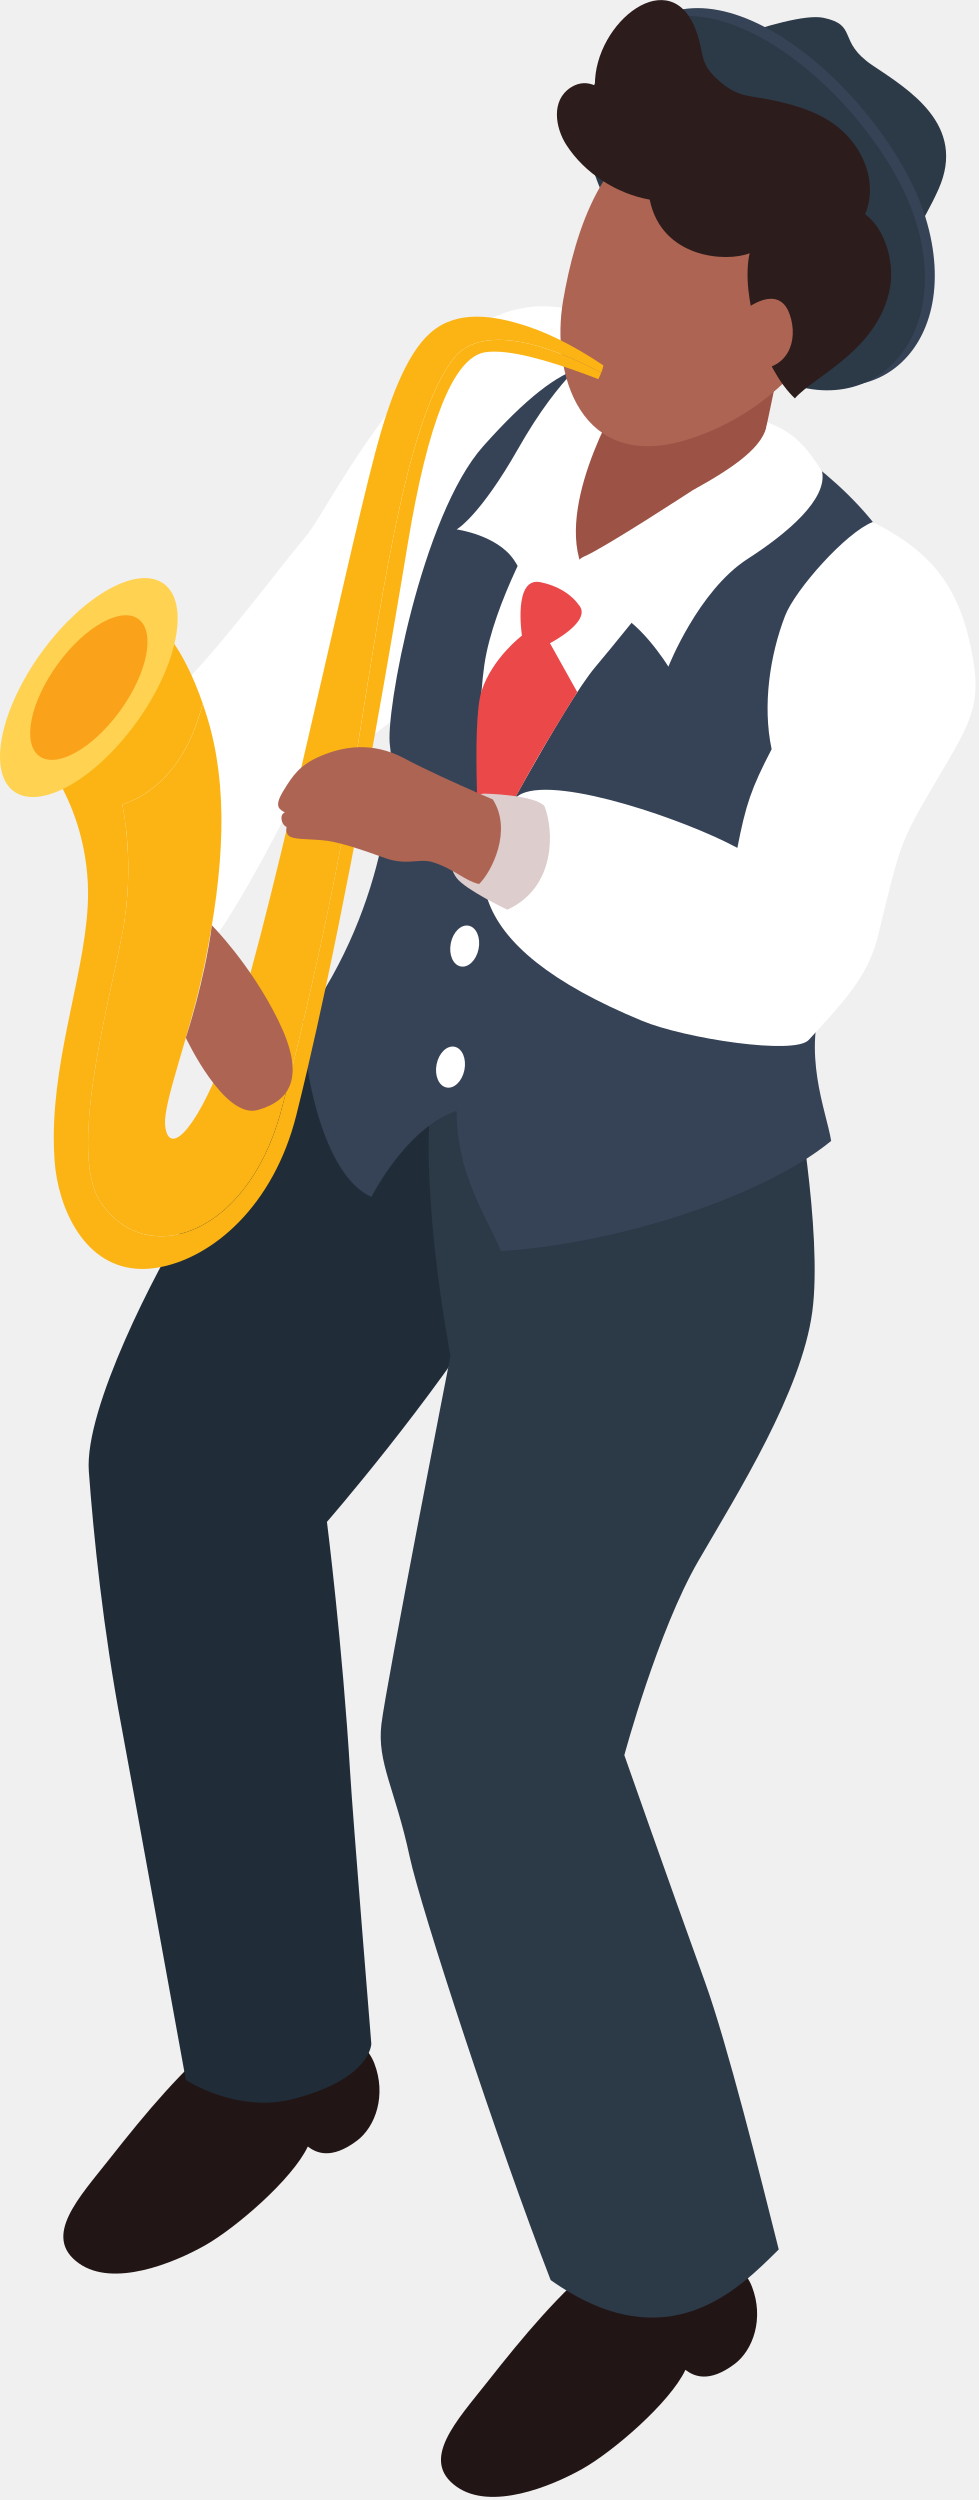
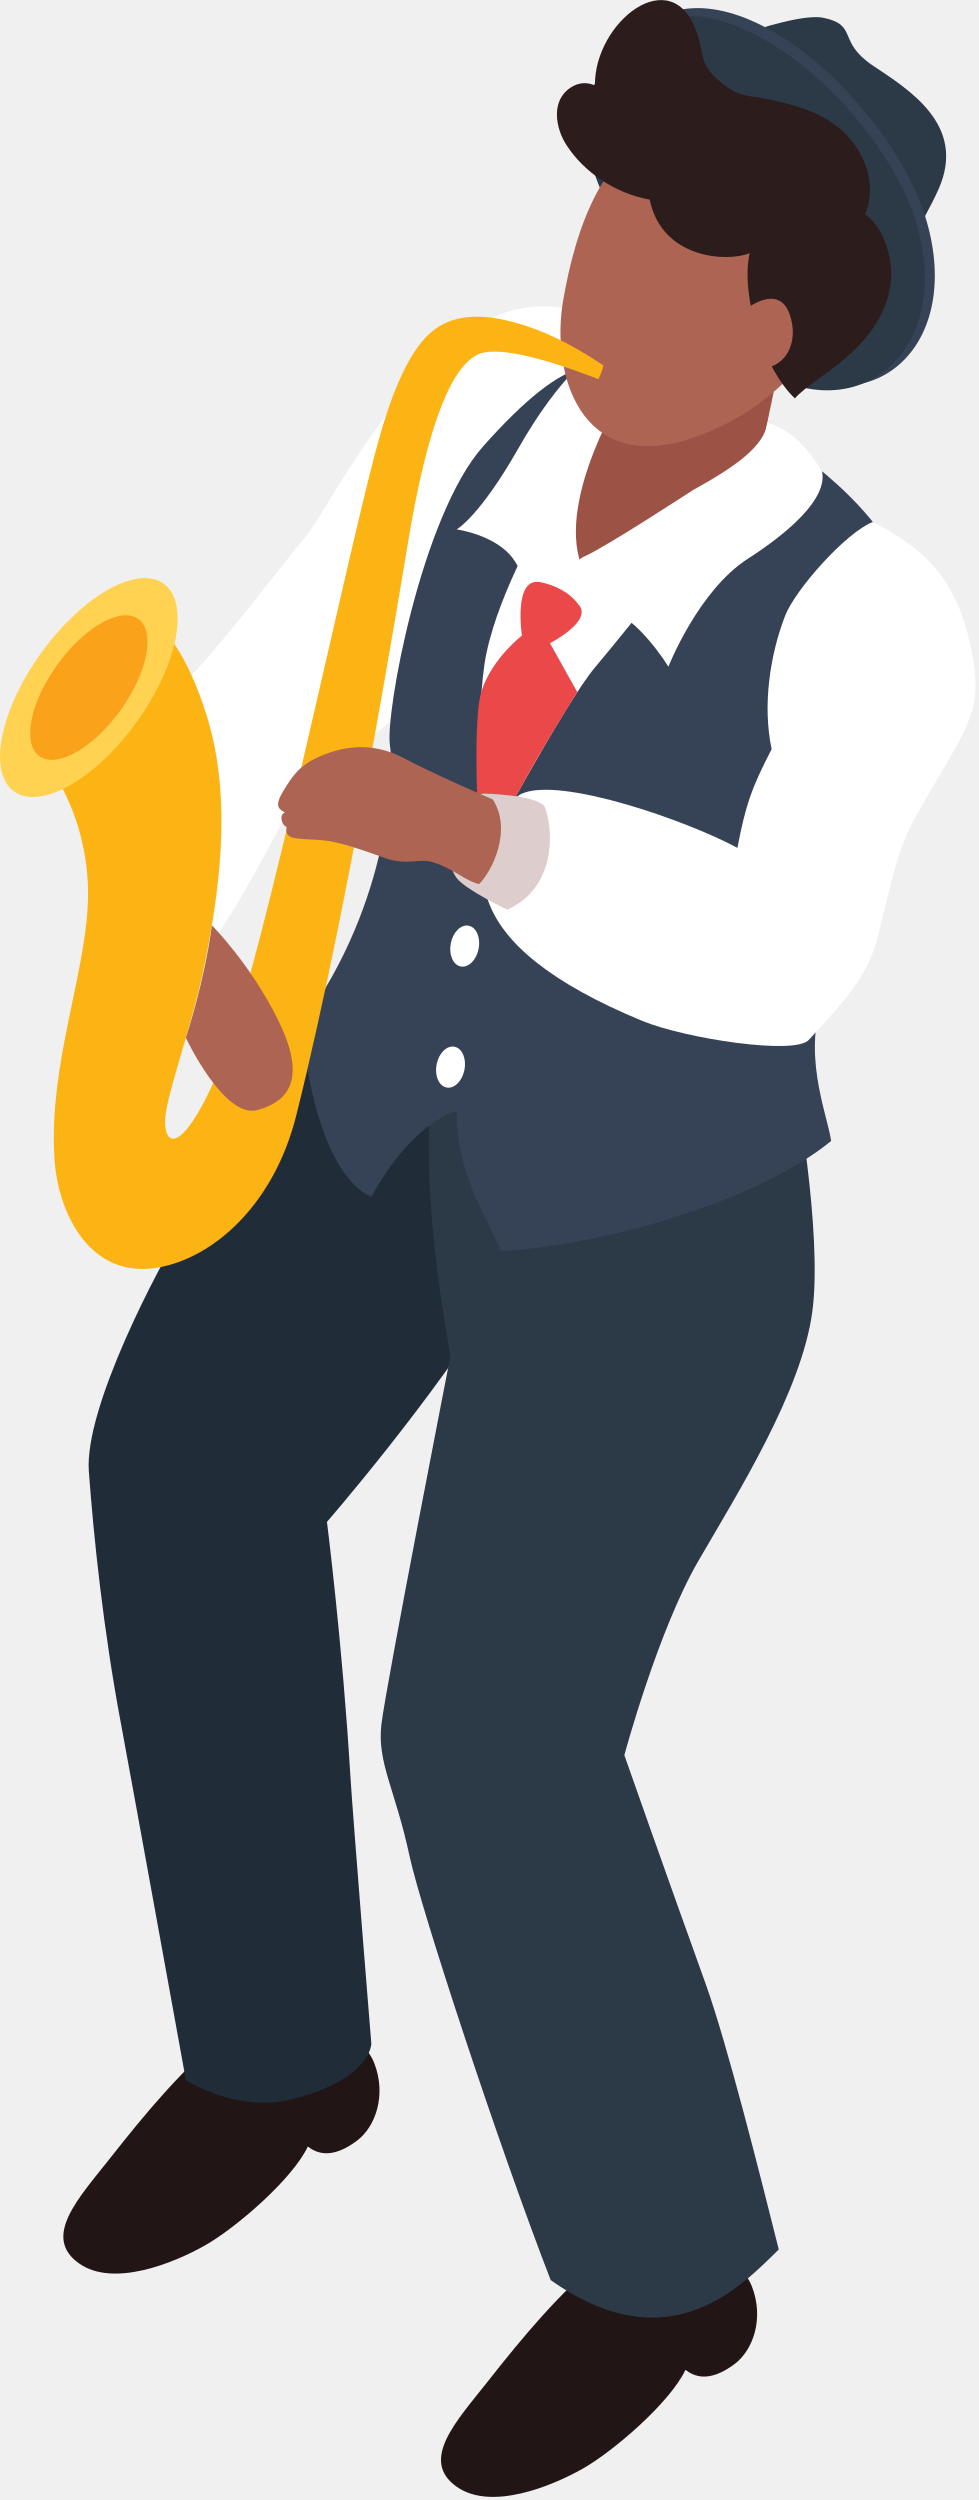
<svg xmlns="http://www.w3.org/2000/svg" width="100%" height="100%" viewBox="0 0 63 161" version="1.1" xmlnsXlink="http://www.w3.org/1999/xlink" xmlSpace="preserve" xmlnsSerif="http://www.serif.com/" style="fill-rule:evenodd;clip-rule:evenodd;stroke-linejoin:round;stroke-miterlimit:2;">
-   <g transform="matrix(1,0,0,1,-541.66,-1640.2)">
-     <g transform="matrix(2.09566,0,0,1.25031,-620.101,760.627)">
+   <g transform="matrix(2.09566,0,0,1.25031,-1161.76,-879.573)">
+     <g>
      <g transform="matrix(-0.472116,0,0,0.810176,662.524,599.694)">
        <path d="M180.15,273.479C181.627,269.754 189.826,271.16 189.775,271.529C192.744,273.95 194.979,276.578 197.366,279.536C199.359,282.007 201.811,284.514 199.371,286.202C197.148,287.74 193.242,286.201 191.17,285.058C189.187,283.963 185.488,280.862 184.478,278.772C183.931,279.181 182.95,279.628 181.277,278.399C180.066,277.51 179.35,275.497 180.15,273.479Z" style="fill:rgb(34,21,21);fill-rule:nonzero;" />
      </g>
      <g transform="matrix(-0.472116,0,0,0.810176,662.524,599.694)">
        <path d="M204.731,259.281C206.208,255.557 214.406,256.964 214.355,257.332C217.324,259.753 219.56,262.381 221.946,265.339C223.939,267.81 226.392,270.317 223.951,272.005C221.729,273.543 217.823,272.004 215.751,270.86C213.768,269.766 210.068,266.665 209.058,264.575C208.511,264.983 207.53,265.431 205.858,264.202C204.646,263.313 203.93,261.301 204.731,259.281Z" style="fill:rgb(34,21,21);fill-rule:nonzero;" />
      </g>
      <g transform="matrix(-0.472116,0,0,0.810176,662.524,599.694)">
        <path d="M204.925,189.236C204.925,189.236 215.164,202.954 216.997,205.826C218.83,208.697 223.614,217.611 223.312,221.647C223.009,225.682 222.385,231.689 221.189,237.861C220.744,240.164 216.997,260.339 216.997,260.339C216.997,260.339 213.692,262.474 210.044,261.559C204.925,260.275 204.925,258.038 204.925,258.038C204.925,258.038 206.135,243.525 206.297,240.887C206.805,232.634 207.813,224.862 207.813,224.862C207.813,224.862 201.029,217.246 196.534,210.149C192.038,203.053 189.269,192.791 189.269,192.791L204.925,189.236Z" style="fill:rgb(32,45,57);fill-rule:nonzero;" />
      </g>
      <g transform="matrix(-0.472116,0,0,0.810176,662.524,599.694)">
        <path d="M204.267,237.722C203.97,235.269 199.77,214.291 199.77,214.291C199.77,214.291 202.232,201.978 200.674,195.763C199.115,189.549 177.408,196.604 177.408,196.604C177.408,196.604 175.52,206.448 176.223,211.512C176.925,216.576 181.042,222.974 183.636,227.34C186.279,231.788 188.456,239.693 188.456,239.693C188.456,239.693 185.588,247.668 183.201,254.129C181.75,258.056 179.613,266.414 178.405,271.118C180.905,273.522 185.588,278.369 193.251,273.064C196.698,264.364 201.717,249.393 202.429,246.142C203.368,241.849 204.564,240.175 204.267,237.722Z" style="fill:rgb(44,57,71);fill-rule:nonzero;" />
      </g>
      <g transform="matrix(-0.472116,0,0,0.810176,662.524,599.694)">
        <path d="M188.456,149.715C188.456,149.715 193.763,144.204 200.713,150.877C205.323,155.304 208.163,161.094 209.249,162.287C210.333,163.48 215.747,170.565 217.939,172.279C220.132,173.994 222.265,185.977 221.031,186.892C220.833,187.039 217.569,189.661 216.747,189.444C215.453,189.102 211.601,182.252 209.249,177.472C206.589,176.681 200.324,171.523 196.819,167.785C190.853,161.422 188.456,149.715 188.456,149.715Z" style="fill:white;fill-rule:nonzero;" />
      </g>
      <g transform="matrix(-0.472116,0,0,0.810176,662.524,599.694)">
        <path d="M186.883,151.981C189.939,150.929 191.925,150.215 197.639,156.474C201.656,160.874 204.042,173.49 203.711,175.513C203.449,177.112 203.676,185.392 209.355,193.068C209.355,195.993 208.083,202.82 204.925,204.196C203.819,202.228 201.871,199.562 199.371,198.726C199.371,202.705 197.567,205.186 196.485,207.647C189.237,207.208 179.597,204.329 174.993,200.643C175.305,198.736 176.943,195.043 175.404,191.155C172.748,184.449 170.444,180.144 169.043,172.839C166.812,161.199 180.098,154.317 186.883,151.981Z" style="fill:rgb(54,67,87);fill-rule:nonzero;" />
      </g>
      <g transform="matrix(-0.472116,0,0,0.810176,662.524,599.694)">
        <path d="M188.499,150.647C188.499,150.647 189.499,152.522 191.89,158.151C192.087,160.192 194.204,162.862 192.845,167.109C191.187,165.582 187.196,164.424 185.018,162.862C180.662,159.739 179.677,157.422 179.677,157.422L177.879,149.032L188.499,150.647Z" style="fill:rgb(156,83,70);fill-rule:nonzero;" />
      </g>
      <g transform="matrix(-0.472116,0,0,0.810176,662.524,599.694)">
        <path d="M186.089,132.227C186.089,132.227 177.769,128.772 175.493,129.24C173.216,129.708 174.628,130.734 172.298,132.265C169.967,133.795 166.139,136.042 168.006,140.138C169.873,144.234 174.582,149.969 174.582,149.969L186.279,132.891L186.089,132.227Z" style="fill:rgb(44,57,71);fill-rule:nonzero;" />
      </g>
      <g transform="matrix(-0.472116,0,0,0.810176,662.524,599.694)">
        <path d="M187.32,129.914C181.557,125.103 171.111,134.771 168.854,141.928C166.135,150.551 173.028,155.978 180.106,150.324C187.184,144.67 194.225,135.679 187.32,129.914Z" style="fill:rgb(54,67,87);fill-rule:nonzero;" />
      </g>
      <g transform="matrix(-0.472116,0,0,0.810176,662.524,599.694)">
        <path d="M188.063,130.44C182.301,125.63 171.736,135.037 169.479,142.194C166.759,150.817 173.991,156.265 181.069,150.611C188.147,144.957 194.969,136.206 188.063,130.44Z" style="fill:rgb(44,57,71);fill-rule:nonzero;" />
      </g>
      <g transform="matrix(-0.472116,0,0,0.810176,662.524,599.694)">
        <path d="M181.966,160.331C181.966,160.331 188.253,168.105 190.326,170.49C192.398,172.874 197.832,182.869 197.832,182.869C197.832,182.869 198.164,174.383 197.567,170.379C196.97,166.375 193.914,161.292 193.914,161.292L192.616,165.573L181.966,160.331Z" style="fill:white;fill-rule:nonzero;" />
      </g>
      <g transform="matrix(-0.472116,0,0,0.810176,662.524,599.694)">
        <path d="M190.312,150.48C190.312,150.48 192.571,151.824 195.35,156.605C197.888,160.971 199.371,161.765 199.371,161.765C199.371,161.765 196.744,162.113 195.643,163.704C194.684,165.088 193.563,168.075 193.563,168.075C193.563,168.075 191.231,165.858 191.284,163.963C192.817,159.72 188.456,152.892 188.456,152.892L190.312,150.48Z" style="fill:white;fill-rule:nonzero;" />
      </g>
      <g transform="matrix(-0.472116,0,0,0.810176,662.524,599.694)">
        <path d="M184.009,159.277C184.009,159.277 189.752,162.943 191.054,163.48C192.356,164.017 193.563,168.075 193.563,168.075C193.563,168.075 190.974,166.551 189.599,166.836C187.625,167.245 185.588,170.49 185.588,170.49C185.588,170.49 183.645,165.66 180.429,163.639C177.819,161.998 175.209,159.826 175.587,158.07C176.626,156.474 177.489,155.533 179.151,154.971C179.308,156.474 181.297,157.816 184.009,159.277Z" style="fill:white;fill-rule:nonzero;" />
      </g>
      <g transform="matrix(-0.472116,0,0,0.810176,662.524,599.694)">
        <path d="M191.457,166.525C191.457,166.525 192.116,165.485 193.914,165.121C195.711,164.756 195.121,168.517 195.121,168.517C195.121,168.517 197.044,169.938 197.746,172.028C198.448,174.118 197.832,182.869 197.832,182.869C197.832,182.869 194.758,177.325 193.563,175.373C192.368,173.421 191.518,172.11 191.518,172.11L193.297,168.999C193.297,168.999 190.424,167.559 191.457,166.525Z" style="fill:rgb(235,72,73);fill-rule:nonzero;" />
      </g>
      <g transform="matrix(-0.472116,0,0,0.810176,662.524,599.694)">
        <path d="M173.786,143.02C173.804,139.858 181.834,135.765 185.019,136.236C189.818,136.946 191.668,142.826 192.441,147.221C193.253,151.842 191.341,158.205 184.284,156.036C178.56,154.276 173.753,149.18 173.786,143.02Z" style="fill:rgb(173,100,83);fill-rule:nonzero;" />
      </g>
      <g transform="matrix(-0.472116,0,0,0.810176,662.524,599.694)">
        <path d="M172.783,141.731C172.055,140.036 172.641,138.031 174.047,136.637C175.339,135.356 177.113,134.827 178.841,134.472C180.378,134.157 181.031,134.317 182.27,133.263C183.597,132.134 183.22,131.673 183.739,130.183C185.343,125.584 190.425,129.516 190.37,133.542C190.852,133.336 191.383,133.319 191.941,133.669C193.247,134.491 192.947,136.23 192.234,137.314C191.048,139.119 188.968,140.421 186.804,140.8C186.031,144.529 181.829,144.799 180.3,144.207C180.909,146.894 179.391,151.579 177.354,153.434C176.091,152.012 171.913,150.371 171.16,146.389C170.875,144.882 171.433,142.679 172.783,141.731Z" style="fill:rgb(44,28,27);fill-rule:nonzero;" />
      </g>
      <g transform="matrix(-0.472116,0,0,0.810176,662.524,599.694)">
        <path d="M180.585,147.794C180.585,147.794 178.441,146.07 177.704,148.066C177.056,149.821 177.876,151.722 180.112,151.564C182.077,151.427 180.585,147.794 180.585,147.794Z" style="fill:rgb(173,100,83);fill-rule:nonzero;" />
      </g>
-       <g transform="matrix(-0.472116,0,0,0.810176,662.524,599.694)">
-         <path d="M221.142,187.511C220.247,182.954 221.142,179.241 221.142,179.241C221.142,179.241 217.893,178.547 216.294,174.095C216.135,173.652 216.008,173.24 215.895,172.843C215.804,173.102 215.713,173.373 215.623,173.657C214.208,178.133 214.49,183.28 215.772,189.398C216.701,193.831 218.475,198.159 218.348,199.624C218.185,201.482 216.597,200.569 214.43,195.125C211.927,188.838 206.822,164.859 204.673,156.895C203.779,153.582 202.645,150.618 201.082,149.27C199.333,147.764 196.904,148.165 194.768,148.853C192.981,149.428 191.235,150.414 189.82,151.339C189.845,151.466 189.879,151.598 189.931,151.736L189.962,151.804C196.786,148.277 198.941,150.128 199.515,150.829C202.771,154.799 204.396,167.103 206.3,178.511C207.678,186.764 210.319,197.092 210.851,198.928C213.102,206.719 219.58,208.749 222.511,204.596C224.721,201.464 222.036,192.068 221.142,187.511Z" style="fill:rgb(252,180,20);fill-rule:nonzero;" />
-       </g>
-       <g transform="matrix(-0.472116,0,0,0.810176,662.524,599.694)">
-         <clipPath id="_clip1">
-           <path d="M219.825,208.782C219.508,208.782 219.176,208.755 218.83,208.697C215.287,208.106 211.291,204.8 209.806,199.003C209.562,198.049 209.318,197.06 209.075,196.044C208.68,194.393 208.288,192.669 207.902,190.908C205.614,180.449 203.564,168.658 202.547,162.651C201.253,155.009 199.59,150.829 197.522,150.504C197.337,150.475 197.135,150.462 196.917,150.462C195.128,150.462 192.347,151.382 190.148,152.21C190.081,152.08 190.017,151.945 189.962,151.804C193.045,150.211 195.175,149.715 196.637,149.715C198.411,149.715 199.2,150.444 199.515,150.829C202.771,154.799 204.396,167.103 206.3,178.511C207.678,186.764 210.319,197.092 210.851,198.928C212.337,204.072 215.665,206.705 218.599,206.704C220.109,206.704 221.515,206.007 222.511,204.596C223.128,203.721 223.363,202.358 223.363,200.748C223.361,196.593 221.786,190.795 221.142,187.511C220.843,185.989 220.743,184.561 220.744,183.334C220.745,180.888 221.142,179.241 221.142,179.241C221.142,179.241 217.893,178.547 216.294,174.095C216.135,173.652 216.008,173.24 215.895,172.843C217.25,169.015 218.755,167.88 218.755,167.88L227.107,175.363C227.107,175.363 223.677,178.511 223.378,184.237C223.367,184.452 223.362,184.67 223.362,184.889C223.361,189.392 225.596,194.838 225.594,200.452C225.594,200.937 225.577,201.424 225.541,201.911C225.319,204.892 223.603,208.783 219.825,208.782Z" />
-         </clipPath>
-         <g clip-path="url(#_clip1)">
-           <rect x="189.962" y="149.715" width="37.145" height="59.068" style="fill:rgb(252,180,20);fill-rule:nonzero;" />
-         </g>
+       <g transform="matrix(0.477177,0,0,0.799802,554.365,703.484)">
+         <path d="M13.059,45.315C12.947,45.718 12.947,45.718 13.059,45.315C13.149,45.578 13.239,45.852 13.328,46.14C14.728,50.674 14.449,55.888 13.18,62.085C12.261,66.576 10.506,70.96 10.632,72.444C10.793,74.326 12.364,73.401 14.508,67.886C16.985,61.518 22.035,37.228 24.162,29.161C25.046,25.805 26.168,22.802 27.715,21.437C29.445,19.911 31.848,20.317 33.962,21.014C35.73,21.597 37.457,22.595 38.857,23.532C38.832,23.661 38.799,23.795 38.747,23.935L38.717,24.003C38.662,24.146 38.599,24.283 38.533,24.415C36.357,23.576 33.605,22.644 31.835,22.644C31.62,22.644 31.42,22.657 31.237,22.687C29.191,23.016 27.545,27.25 26.265,34.991C25.259,41.076 23.231,53.02 20.967,63.615C20.585,65.399 20.197,67.145 19.806,68.817C19.566,69.847 19.325,70.848 19.083,71.815C17.614,77.687 13.66,81.036 10.155,81.634C9.812,81.693 9.484,81.721 9.17,81.721C5.432,81.722 3.735,77.78 3.515,74.76C3.479,74.267 3.463,73.774 3.463,73.282C3.461,67.596 5.672,62.079 5.671,57.518C5.671,57.296 5.666,57.075 5.655,56.857C5.359,51.057 1.966,47.868 1.966,47.868L10.229,40.288C10.229,40.288 11.718,41.438 13.059,45.315Z" style="fill:rgb(252,180,20);fill-rule:nonzero;" />
      </g>
      <g transform="matrix(-0.472116,0,0,0.810176,662.524,599.694)">
        <path d="M220.261,174.098C222.974,177.729 226.537,179.653 228.222,178.396C229.906,177.138 229.073,173.174 226.361,169.542C223.649,165.911 220.085,163.986 218.4,165.244C216.716,166.502 217.549,170.466 220.261,174.098Z" style="fill:rgb(255,211,81);fill-rule:nonzero;" />
      </g>
      <g transform="matrix(-0.472116,0,0,0.810176,662.524,599.694)">
        <path d="M221.296,173.325C223.088,175.724 225.442,176.994 226.556,176.164C227.668,175.333 227.117,172.714 225.326,170.315C223.535,167.917 221.18,166.646 220.067,167.477C218.955,168.307 219.505,170.926 221.296,173.325Z" style="fill:rgb(250,162,26);fill-rule:nonzero;" />
      </g>
      <g transform="matrix(-0.472116,0,0,0.810176,662.524,599.694)">
        <path d="M195.121,178.563C192.616,177.472 184.374,180.279 181.098,182.012C180.545,179.241 180.192,178.228 178.868,175.739C179.472,172.956 178.98,169.763 177.993,167.26C177.337,165.599 174.04,161.965 172.283,161.292C169.22,162.849 167.034,164.617 166.04,168.677C165.011,172.876 165.782,173.801 168.248,177.913C170.461,181.607 170.461,181.607 171.912,187.482C172.531,189.995 173.824,191.445 176.458,194.227C177.38,195.199 184.51,194.133 187.291,193.011C193.224,190.615 196.4,188.045 197.348,185.302C198.203,182.825 196.364,179.104 195.121,178.563Z" style="fill:white;fill-rule:nonzero;" />
      </g>
      <g transform="matrix(-0.472116,0,0,0.810176,662.524,599.694)">
        <path d="M196.073,185.942C196.073,185.942 198.809,184.675 199.38,183.915C199.97,183.132 199.871,182.091 199.217,180.305C198.563,178.519 197.58,178.563 197.58,178.563C197.58,178.563 194.326,178.617 193.654,179.359C193.044,180.853 192.864,184.516 196.073,185.942Z" style="fill:rgb(221,205,205);fill-rule:nonzero;" />
      </g>
      <g transform="matrix(-0.472116,0,0,0.810176,662.524,599.694)">
        <path d="M210.553,179.76C210.876,179.563 211.296,179.433 210.666,178.415C210.034,177.397 209.578,176.731 208.194,176.16C206.81,175.589 204.897,175.216 202.78,176.32C202.081,176.685 201.214,177.094 200.367,177.478C198.652,178.256 197.018,178.932 197.018,178.932C195.729,180.896 197.077,183.517 197.909,184.311C198.872,184.09 199.457,183.4 200.843,182.946C201.754,182.647 202.365,183.099 203.723,182.756C204.129,182.653 205.852,181.96 207.396,181.63C208.293,181.438 209.439,181.508 210.01,181.371C210.492,181.255 210.477,180.947 210.443,180.675C210.753,180.58 210.951,179.915 210.553,179.76Z" style="fill:rgb(173,100,83);fill-rule:nonzero;" />
      </g>
      <g transform="matrix(-0.472116,0,0,0.810176,662.524,599.694)">
        <path d="M215.303,186.935C215.303,186.935 212.793,189.391 210.992,192.958C209.191,196.526 210.134,198.082 212.322,198.678C214.509,199.274 216.997,194.085 216.997,194.085C216.997,194.085 215.771,190.477 215.303,186.935Z" style="fill:rgb(173,100,83);fill-rule:nonzero;" />
      </g>
      <g transform="matrix(-0.472116,0,0,0.810176,662.524,599.694)">
        <path d="M199.75,188.068C199.898,188.782 199.614,189.445 199.115,189.549C198.616,189.652 198.091,189.157 197.943,188.442C197.795,187.729 198.08,187.065 198.579,186.962C199.078,186.858 199.603,187.354 199.75,188.068Z" style="fill:white;fill-rule:nonzero;" />
      </g>
      <g transform="matrix(-0.472116,0,0,0.810176,662.524,599.694)">
        <path d="M200.674,195.764C200.822,196.478 200.537,197.141 200.038,197.244C199.539,197.348 199.014,196.852 198.866,196.138C198.718,195.423 199.003,194.76 199.502,194.656C200.001,194.554 200.525,195.049 200.674,195.764Z" style="fill:white;fill-rule:nonzero;" />
      </g>
    </g>
  </g>
</svg>
